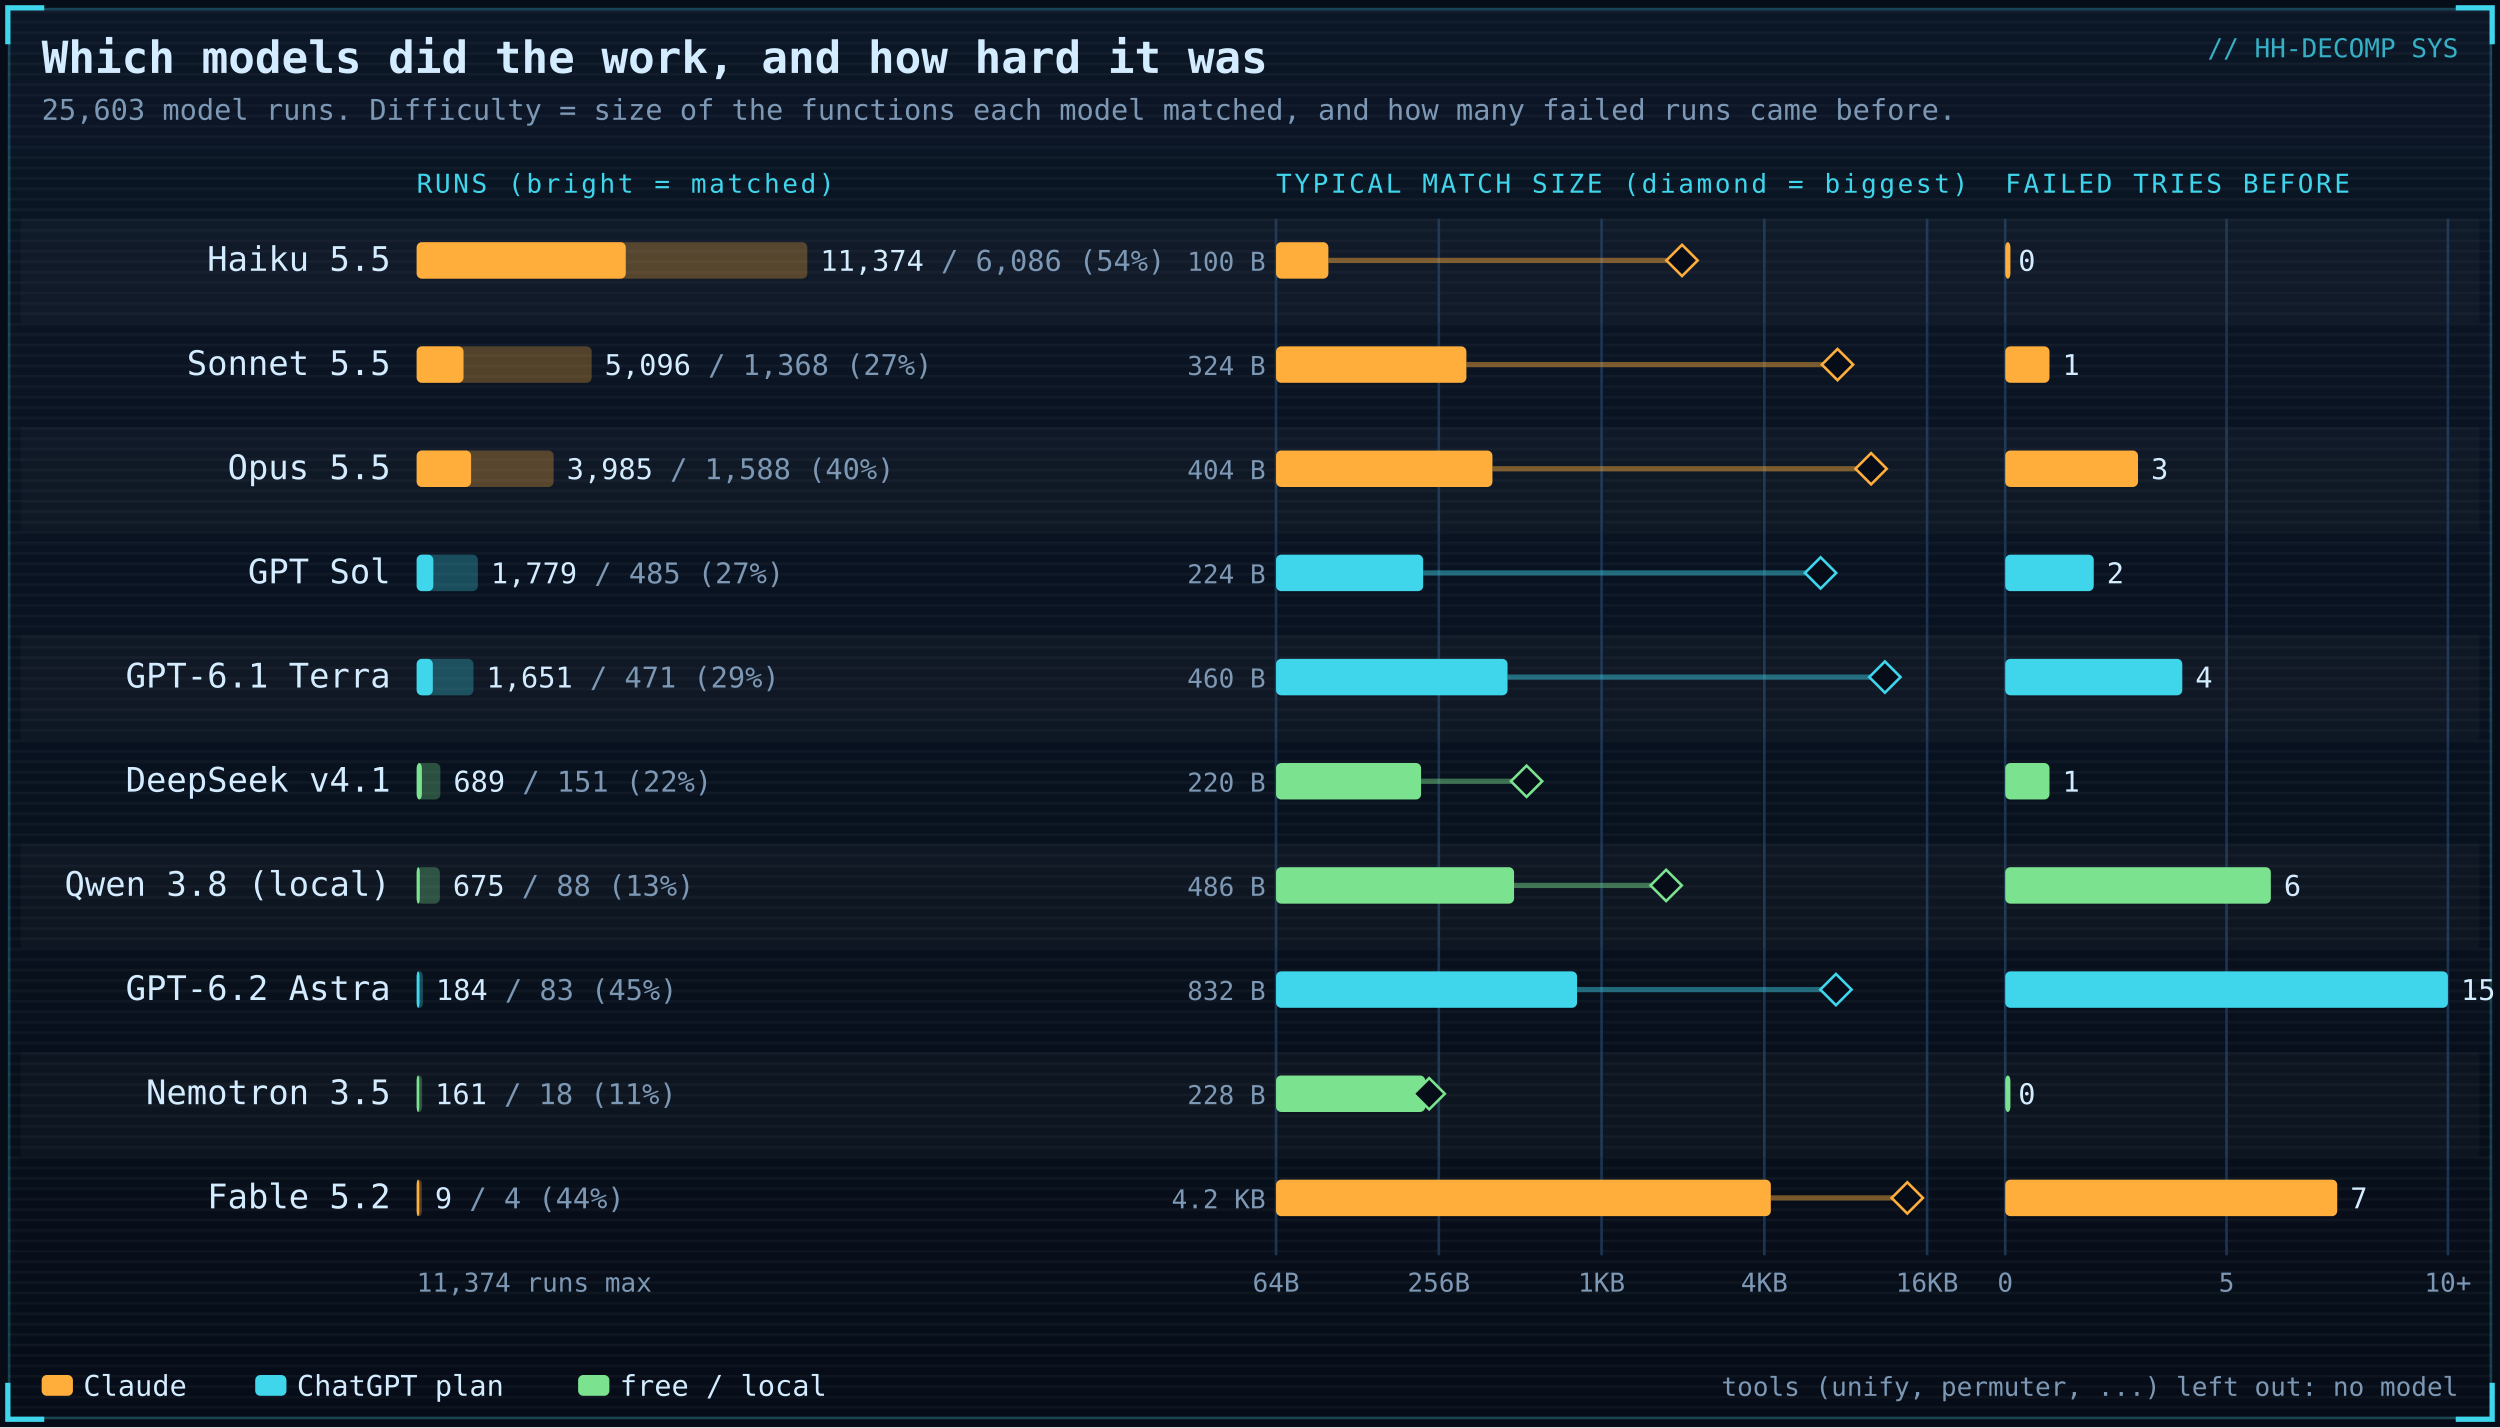
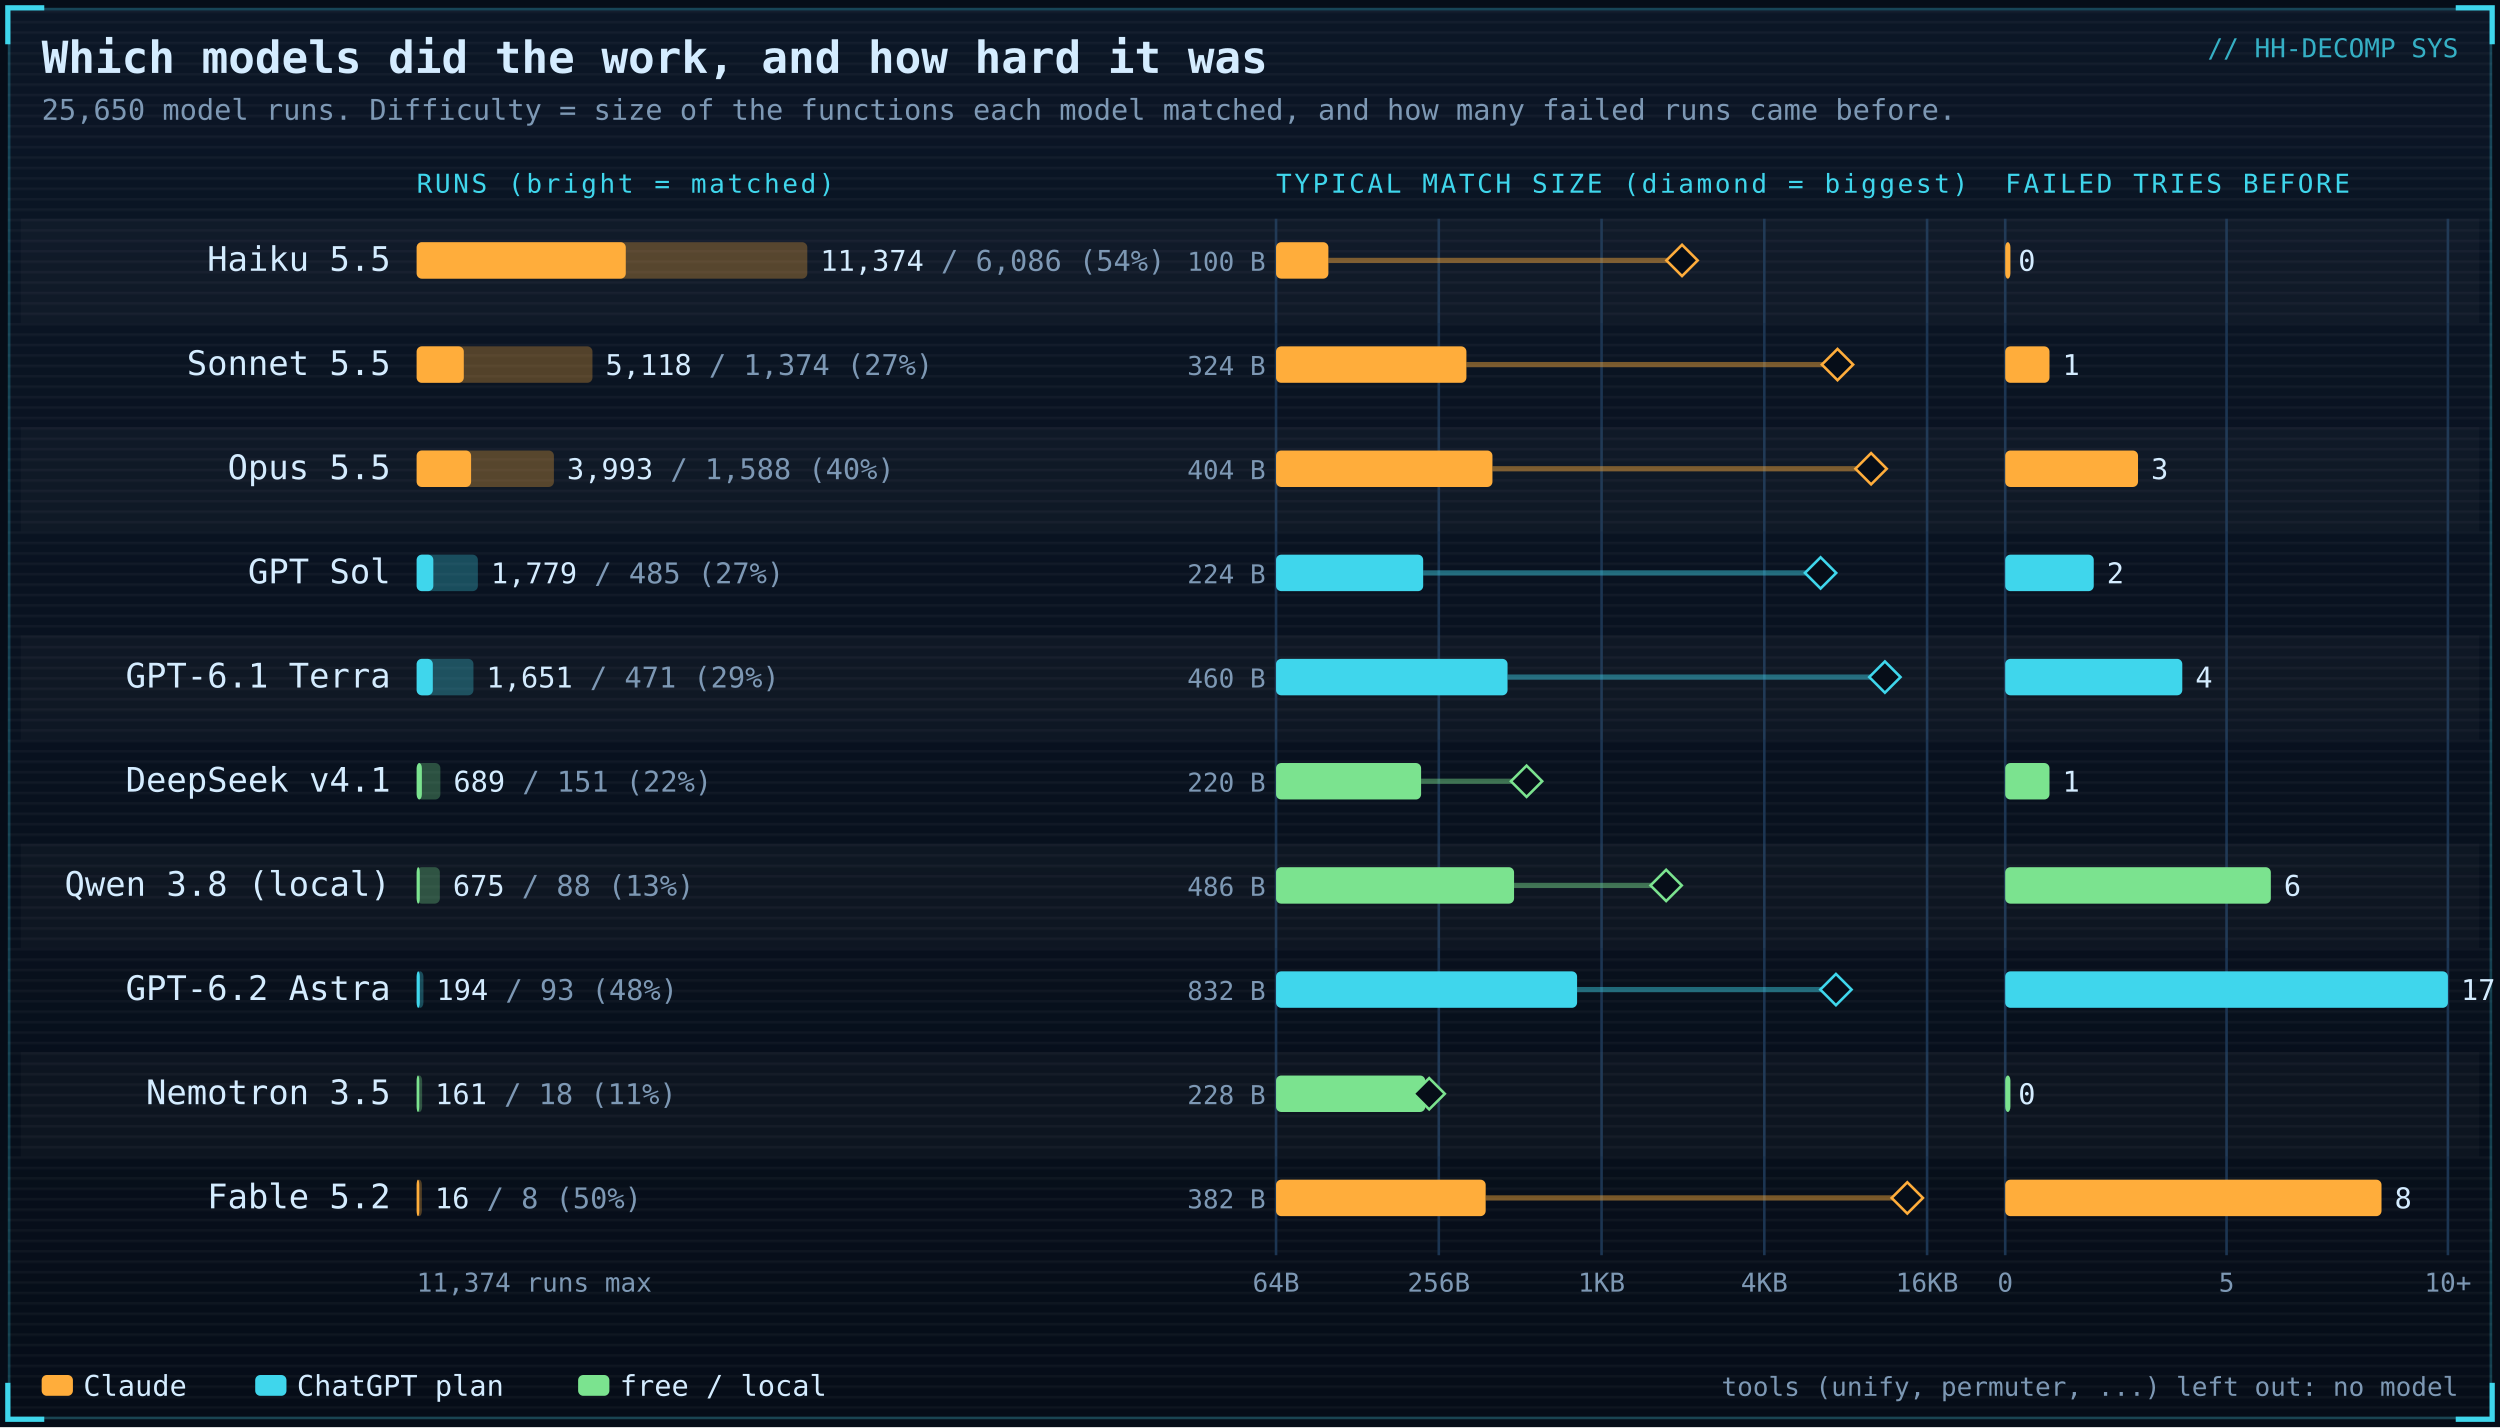
<svg xmlns="http://www.w3.org/2000/svg" viewBox="0 0 960 548" width="960" height="548" font-family="'Share Tech Mono','Eurostile','Bank Gothic',Consolas,'DejaVu Sans Mono',monospace" role="img" aria-label="Which models did the work, and how hard it was">
  <defs>
    <pattern id="scan" width="4" height="4" patternUnits="userSpaceOnUse">
      <rect width="4" height="1" fill="#ffffff" opacity="0.035" />
    </pattern>
    <linearGradient id="panel" x1="0" y1="0" x2="0" y2="1">
      <stop offset="0" stop-color="#0b1626" />
      <stop offset="1" stop-color="#060d18" />
    </linearGradient>
  </defs>
  <rect width="100%" height="100%" fill="#060d18" />
  <rect x="3" y="3" width="954" height="542" fill="url(#panel)" />
  <rect x="3" y="3" width="954" height="542" fill="url(#scan)" />
  <rect x="3.5" y="3.5" width="953" height="541" fill="none" stroke="#3fd6ec" stroke-opacity="0.25" />
  <path d="M3,17 V3 H17" fill="none" stroke="#3fd6ec" stroke-width="2" />
  <path d="M943,3 H957 V17" fill="none" stroke="#3fd6ec" stroke-width="2" />
  <path d="M3,531 V545 H17" fill="none" stroke="#3fd6ec" stroke-width="2" />
  <path d="M943,545 H957 V531" fill="none" stroke="#3fd6ec" stroke-width="2" />
  <text x="944" y="22" font-size="10" fill="#3fd6ec" text-anchor="end" opacity="0.8">// HH-DECOMP SYS</text>
  <text x="16" y="28" font-size="17" font-weight="600" fill="#d4ecff">Which models did the work, and how hard it was</text>
-   <text x="16" y="46" font-size="11" fill="#7d98b4">25,603 model runs. Difficulty = size of the functions each model matched, and how many failed runs came before.</text>
+   <text x="16" y="46" font-size="11" fill="#7d98b4">25,650 model runs. Difficulty = size of the functions each model matched, and how many failed runs came before.</text>
  <text x="160" y="74" font-size="10" fill="#3fd6ec" letter-spacing="1">RUNS  (bright = matched)</text>
  <text x="490" y="74" font-size="10" fill="#3fd6ec" letter-spacing="1">TYPICAL MATCH SIZE  (diamond = biggest)</text>
  <text x="770" y="74" font-size="10" fill="#3fd6ec" letter-spacing="1">FAILED TRIES BEFORE</text>
  <line x1="490.0" y1="84" x2="490.0" y2="482" stroke="#1c3552" />
  <text x="490.0" y="496" font-size="10" fill="#7d98b4" text-anchor="middle">64B</text>
  <line x1="552.5" y1="84" x2="552.5" y2="482" stroke="#1c3552" />
  <text x="552.5" y="496" font-size="10" fill="#7d98b4" text-anchor="middle">256B</text>
  <line x1="615.0" y1="84" x2="615.0" y2="482" stroke="#1c3552" />
  <text x="615.0" y="496" font-size="10" fill="#7d98b4" text-anchor="middle">1KB</text>
  <line x1="677.5" y1="84" x2="677.5" y2="482" stroke="#1c3552" />
  <text x="677.5" y="496" font-size="10" fill="#7d98b4" text-anchor="middle">4KB</text>
  <line x1="740.0" y1="84" x2="740.0" y2="482" stroke="#1c3552" />
  <text x="740.0" y="496" font-size="10" fill="#7d98b4" text-anchor="middle">16KB</text>
  <line x1="770.0" y1="84" x2="770.0" y2="482" stroke="#1c3552" />
  <text x="770.0" y="496" font-size="10" fill="#7d98b4" text-anchor="middle">0</text>
  <line x1="855.0" y1="84" x2="855.0" y2="482" stroke="#1c3552" />
  <text x="855.0" y="496" font-size="10" fill="#7d98b4" text-anchor="middle">5</text>
  <line x1="940.0" y1="84" x2="940.0" y2="482" stroke="#1c3552" />
  <text x="940.0" y="496" font-size="10" fill="#7d98b4" text-anchor="middle">10+</text>
  <text x="160" y="496" font-size="10" fill="#7d98b4">11,374 runs max</text>
  <rect x="8" y="84" width="944" height="40" fill="#ffffff" opacity="0.025" />
  <text x="150" y="104" font-size="13" fill="#d4ecff" text-anchor="end">Haiku 5.5</text>
  <rect x="160" y="93" width="150.0" height="14" rx="2" fill="#ffad3b" opacity="0.3" />
  <rect x="160" y="93" width="80.3" height="14" rx="2" fill="#ffad3b" />
  <text x="315.0" y="104" font-size="11" fill="#d4ecff">11,374 <tspan fill="#7d98b4">/ 6,086 (54%)</tspan>
  </text>
  <line x1="510.1" y1="100" x2="645.9" y2="100" stroke="#ffad3b" stroke-opacity="0.45" stroke-width="2" />
  <rect x="490" y="93" width="20.1" height="14" rx="2" fill="#ffad3b" />
  <path d="M645.9,94 l6,6 l-6,6 l-6,-6 z" fill="#060d18" stroke="#ffad3b" />
  <text x="486" y="104" font-size="10" fill="#7d98b4" text-anchor="end">100 B</text>
  <rect x="770" y="93" width="2.0" height="14" rx="2" fill="#ffad3b" />
  <text x="775.0" y="104" font-size="11" fill="#d4ecff">0</text>
  <text x="150" y="144" font-size="13" fill="#d4ecff" text-anchor="end">Sonnet 5.5</text>
-   <rect x="160" y="133" width="67.2" height="14" rx="2" fill="#ffad3b" opacity="0.3" />
-   <rect x="160" y="133" width="18.0" height="14" rx="2" fill="#ffad3b" />
-   <text x="232.2" y="144" font-size="11" fill="#d4ecff">5,096 <tspan fill="#7d98b4">/ 1,368 (27%)</tspan>
+   <rect x="160" y="133" width="67.5" height="14" rx="2" fill="#ffad3b" opacity="0.3" />
+   <rect x="160" y="133" width="18.1" height="14" rx="2" fill="#ffad3b" />
+   <text x="232.5" y="144" font-size="11" fill="#d4ecff">5,118 <tspan fill="#7d98b4">/ 1,374 (27%)</tspan>
  </text>
  <line x1="563.1" y1="140" x2="705.6" y2="140" stroke="#ffad3b" stroke-opacity="0.45" stroke-width="2" />
  <rect x="490" y="133" width="73.1" height="14" rx="2" fill="#ffad3b" />
  <path d="M705.6,134 l6,6 l-6,6 l-6,-6 z" fill="#060d18" stroke="#ffad3b" />
  <text x="486" y="144" font-size="10" fill="#7d98b4" text-anchor="end">324 B</text>
  <rect x="770" y="133" width="17.0" height="14" rx="2" fill="#ffad3b" />
  <text x="792.0" y="144" font-size="11" fill="#d4ecff">1</text>
  <rect x="8" y="164" width="944" height="40" fill="#ffffff" opacity="0.025" />
  <text x="150" y="184" font-size="13" fill="#d4ecff" text-anchor="end">Opus 5.5</text>
-   <rect x="160" y="173" width="52.6" height="14" rx="2" fill="#ffad3b" opacity="0.3" />
+   <rect x="160" y="173" width="52.7" height="14" rx="2" fill="#ffad3b" opacity="0.3" />
  <rect x="160" y="173" width="20.9" height="14" rx="2" fill="#ffad3b" />
-   <text x="217.6" y="184" font-size="11" fill="#d4ecff">3,985 <tspan fill="#7d98b4">/ 1,588 (40%)</tspan>
+   <text x="217.7" y="184" font-size="11" fill="#d4ecff">3,993 <tspan fill="#7d98b4">/ 1,588 (40%)</tspan>
  </text>
  <line x1="573.1" y1="180" x2="718.5" y2="180" stroke="#ffad3b" stroke-opacity="0.45" stroke-width="2" />
  <rect x="490" y="173" width="83.1" height="14" rx="2" fill="#ffad3b" />
  <path d="M718.5,174 l6,6 l-6,6 l-6,-6 z" fill="#060d18" stroke="#ffad3b" />
  <text x="486" y="184" font-size="10" fill="#7d98b4" text-anchor="end">404 B</text>
  <rect x="770" y="173" width="51.0" height="14" rx="2" fill="#ffad3b" />
  <text x="826.0" y="184" font-size="11" fill="#d4ecff">3</text>
  <text x="150" y="224" font-size="13" fill="#d4ecff" text-anchor="end">GPT Sol</text>
  <rect x="160" y="213" width="23.5" height="14" rx="2" fill="#3fd6ec" opacity="0.3" />
  <rect x="160" y="213" width="6.4" height="14" rx="2" fill="#3fd6ec" />
  <text x="188.5" y="224" font-size="11" fill="#d4ecff">1,779 <tspan fill="#7d98b4">/ 485 (27%)</tspan>
  </text>
  <line x1="546.5" y1="220" x2="699.1" y2="220" stroke="#3fd6ec" stroke-opacity="0.45" stroke-width="2" />
  <rect x="490" y="213" width="56.5" height="14" rx="2" fill="#3fd6ec" />
  <path d="M699.1,214 l6,6 l-6,6 l-6,-6 z" fill="#060d18" stroke="#3fd6ec" />
  <text x="486" y="224" font-size="10" fill="#7d98b4" text-anchor="end">224 B</text>
  <rect x="770" y="213" width="34.0" height="14" rx="2" fill="#3fd6ec" />
  <text x="809.0" y="224" font-size="11" fill="#d4ecff">2</text>
  <rect x="8" y="244" width="944" height="40" fill="#ffffff" opacity="0.025" />
  <text x="150" y="264" font-size="13" fill="#d4ecff" text-anchor="end">GPT-6.1 Terra</text>
  <rect x="160" y="253" width="21.8" height="14" rx="2" fill="#3fd6ec" opacity="0.3" />
  <rect x="160" y="253" width="6.2" height="14" rx="2" fill="#3fd6ec" />
  <text x="186.8" y="264" font-size="11" fill="#d4ecff">1,651 <tspan fill="#7d98b4">/ 471 (29%)</tspan>
  </text>
  <line x1="578.9" y1="260" x2="723.8" y2="260" stroke="#3fd6ec" stroke-opacity="0.45" stroke-width="2" />
  <rect x="490" y="253" width="88.9" height="14" rx="2" fill="#3fd6ec" />
  <path d="M723.8,254 l6,6 l-6,6 l-6,-6 z" fill="#060d18" stroke="#3fd6ec" />
  <text x="486" y="264" font-size="10" fill="#7d98b4" text-anchor="end">460 B</text>
  <rect x="770" y="253" width="68.0" height="14" rx="2" fill="#3fd6ec" />
  <text x="843.0" y="264" font-size="11" fill="#d4ecff">4</text>
  <text x="150" y="304" font-size="13" fill="#d4ecff" text-anchor="end">DeepSeek v4.1</text>
  <rect x="160" y="293" width="9.1" height="14" rx="2" fill="#7be38f" opacity="0.3" />
  <rect x="160" y="293" width="2.0" height="14" rx="2" fill="#7be38f" />
  <text x="174.1" y="304" font-size="11" fill="#d4ecff">689 <tspan fill="#7d98b4">/ 151 (22%)</tspan>
  </text>
  <line x1="545.7" y1="300" x2="586.2" y2="300" stroke="#7be38f" stroke-opacity="0.45" stroke-width="2" />
  <rect x="490" y="293" width="55.7" height="14" rx="2" fill="#7be38f" />
  <path d="M586.2,294 l6,6 l-6,6 l-6,-6 z" fill="#060d18" stroke="#7be38f" />
  <text x="486" y="304" font-size="10" fill="#7d98b4" text-anchor="end">220 B</text>
  <rect x="770" y="293" width="17.0" height="14" rx="2" fill="#7be38f" />
  <text x="792.0" y="304" font-size="11" fill="#d4ecff">1</text>
  <rect x="8" y="324" width="944" height="40" fill="#ffffff" opacity="0.025" />
  <text x="150" y="344" font-size="13" fill="#d4ecff" text-anchor="end">Qwen 3.8 (local)</text>
  <rect x="160" y="333" width="8.9" height="14" rx="2" fill="#7be38f" opacity="0.3" />
  <rect x="160" y="333" width="1.2" height="14" rx="2" fill="#7be38f" />
  <text x="173.9" y="344" font-size="11" fill="#d4ecff">675 <tspan fill="#7d98b4">/ 88 (13%)</tspan>
  </text>
  <line x1="581.4" y1="340" x2="639.8" y2="340" stroke="#7be38f" stroke-opacity="0.45" stroke-width="2" />
  <rect x="490" y="333" width="91.4" height="14" rx="2" fill="#7be38f" />
  <path d="M639.8,334 l6,6 l-6,6 l-6,-6 z" fill="#060d18" stroke="#7be38f" />
  <text x="486" y="344" font-size="10" fill="#7d98b4" text-anchor="end">486 B</text>
  <rect x="770" y="333" width="102.0" height="14" rx="2" fill="#7be38f" />
  <text x="877.0" y="344" font-size="11" fill="#d4ecff">6</text>
  <text x="150" y="384" font-size="13" fill="#d4ecff" text-anchor="end">GPT-6.2 Astra</text>
-   <rect x="160" y="373" width="2.4" height="14" rx="2" fill="#3fd6ec" opacity="0.3" />
-   <rect x="160" y="373" width="1.1" height="14" rx="2" fill="#3fd6ec" />
-   <text x="167.4" y="384" font-size="11" fill="#d4ecff">184 <tspan fill="#7d98b4">/ 83 (45%)</tspan>
+   <rect x="160" y="373" width="2.6" height="14" rx="2" fill="#3fd6ec" opacity="0.3" />
+   <rect x="160" y="373" width="1.2" height="14" rx="2" fill="#3fd6ec" />
+   <text x="167.6" y="384" font-size="11" fill="#d4ecff">194 <tspan fill="#7d98b4">/ 93 (48%)</tspan>
  </text>
  <line x1="605.6" y1="380" x2="705.0" y2="380" stroke="#3fd6ec" stroke-opacity="0.45" stroke-width="2" />
  <rect x="490" y="373" width="115.6" height="14" rx="2" fill="#3fd6ec" />
  <path d="M705.0,374 l6,6 l-6,6 l-6,-6 z" fill="#060d18" stroke="#3fd6ec" />
  <text x="486" y="384" font-size="10" fill="#7d98b4" text-anchor="end">832 B</text>
  <rect x="770" y="373" width="170.0" height="14" rx="2" fill="#3fd6ec" />
-   <text x="945.0" y="384" font-size="11" fill="#d4ecff">15</text>
+   <text x="945.0" y="384" font-size="11" fill="#d4ecff">17</text>
  <rect x="8" y="404" width="944" height="40" fill="#ffffff" opacity="0.025" />
  <text x="150" y="424" font-size="13" fill="#d4ecff" text-anchor="end">Nemotron 3.5</text>
  <rect x="160" y="413" width="2.1" height="14" rx="2" fill="#7be38f" opacity="0.3" />
  <rect x="160" y="413" width="1.0" height="14" rx="2" fill="#7be38f" />
  <text x="167.1" y="424" font-size="11" fill="#d4ecff">161 <tspan fill="#7d98b4">/ 18 (11%)</tspan>
  </text>
  <line x1="547.3" y1="420" x2="548.8" y2="420" stroke="#7be38f" stroke-opacity="0.45" stroke-width="2" />
  <rect x="490" y="413" width="57.3" height="14" rx="2" fill="#7be38f" />
  <path d="M548.8,414 l6,6 l-6,6 l-6,-6 z" fill="#060d18" stroke="#7be38f" />
  <text x="486" y="424" font-size="10" fill="#7d98b4" text-anchor="end">228 B</text>
  <rect x="770" y="413" width="2.0" height="14" rx="2" fill="#7be38f" />
  <text x="775.0" y="424" font-size="11" fill="#d4ecff">0</text>
  <text x="150" y="464" font-size="13" fill="#d4ecff" text-anchor="end">Fable 5.2</text>
  <rect x="160" y="453" width="2.0" height="14" rx="2" fill="#ffad3b" opacity="0.3" />
  <rect x="160" y="453" width="1.0" height="14" rx="2" fill="#ffad3b" />
-   <text x="167.0" y="464" font-size="11" fill="#d4ecff">9 <tspan fill="#7d98b4">/ 4 (44%)</tspan>
+   <text x="167.0" y="464" font-size="11" fill="#d4ecff">16 <tspan fill="#7d98b4">/ 8 (50%)</tspan>
  </text>
-   <line x1="680.0" y1="460" x2="732.4" y2="460" stroke="#ffad3b" stroke-opacity="0.45" stroke-width="2" />
-   <rect x="490" y="453" width="190.0" height="14" rx="2" fill="#ffad3b" />
+   <line x1="570.5" y1="460" x2="732.4" y2="460" stroke="#ffad3b" stroke-opacity="0.45" stroke-width="2" />
+   <rect x="490" y="453" width="80.5" height="14" rx="2" fill="#ffad3b" />
  <path d="M732.4,454 l6,6 l-6,6 l-6,-6 z" fill="#060d18" stroke="#ffad3b" />
-   <text x="486" y="464" font-size="10" fill="#7d98b4" text-anchor="end">4.2 KB</text>
-   <rect x="770" y="453" width="127.5" height="14" rx="2" fill="#ffad3b" />
-   <text x="902.5" y="464" font-size="11" fill="#d4ecff">7</text>
+   <text x="486" y="464" font-size="10" fill="#7d98b4" text-anchor="end">382 B</text>
+   <rect x="770" y="453" width="144.5" height="14" rx="2" fill="#ffad3b" />
+   <text x="919.5" y="464" font-size="11" fill="#d4ecff">8</text>
  <rect x="16" y="528" width="12" height="8" rx="2" fill="#ffad3b" />
  <text x="32" y="536" font-size="11" fill="#d4ecff">Claude</text>
  <rect x="98" y="528" width="12" height="8" rx="2" fill="#3fd6ec" />
  <text x="114" y="536" font-size="11" fill="#d4ecff">ChatGPT plan</text>
  <rect x="222" y="528" width="12" height="8" rx="2" fill="#7be38f" />
  <text x="238" y="536" font-size="11" fill="#d4ecff">free / local</text>
  <text x="944" y="536" font-size="10" fill="#7d98b4" text-anchor="end">tools (unify, permuter, ...) left out: no model</text>
</svg>
